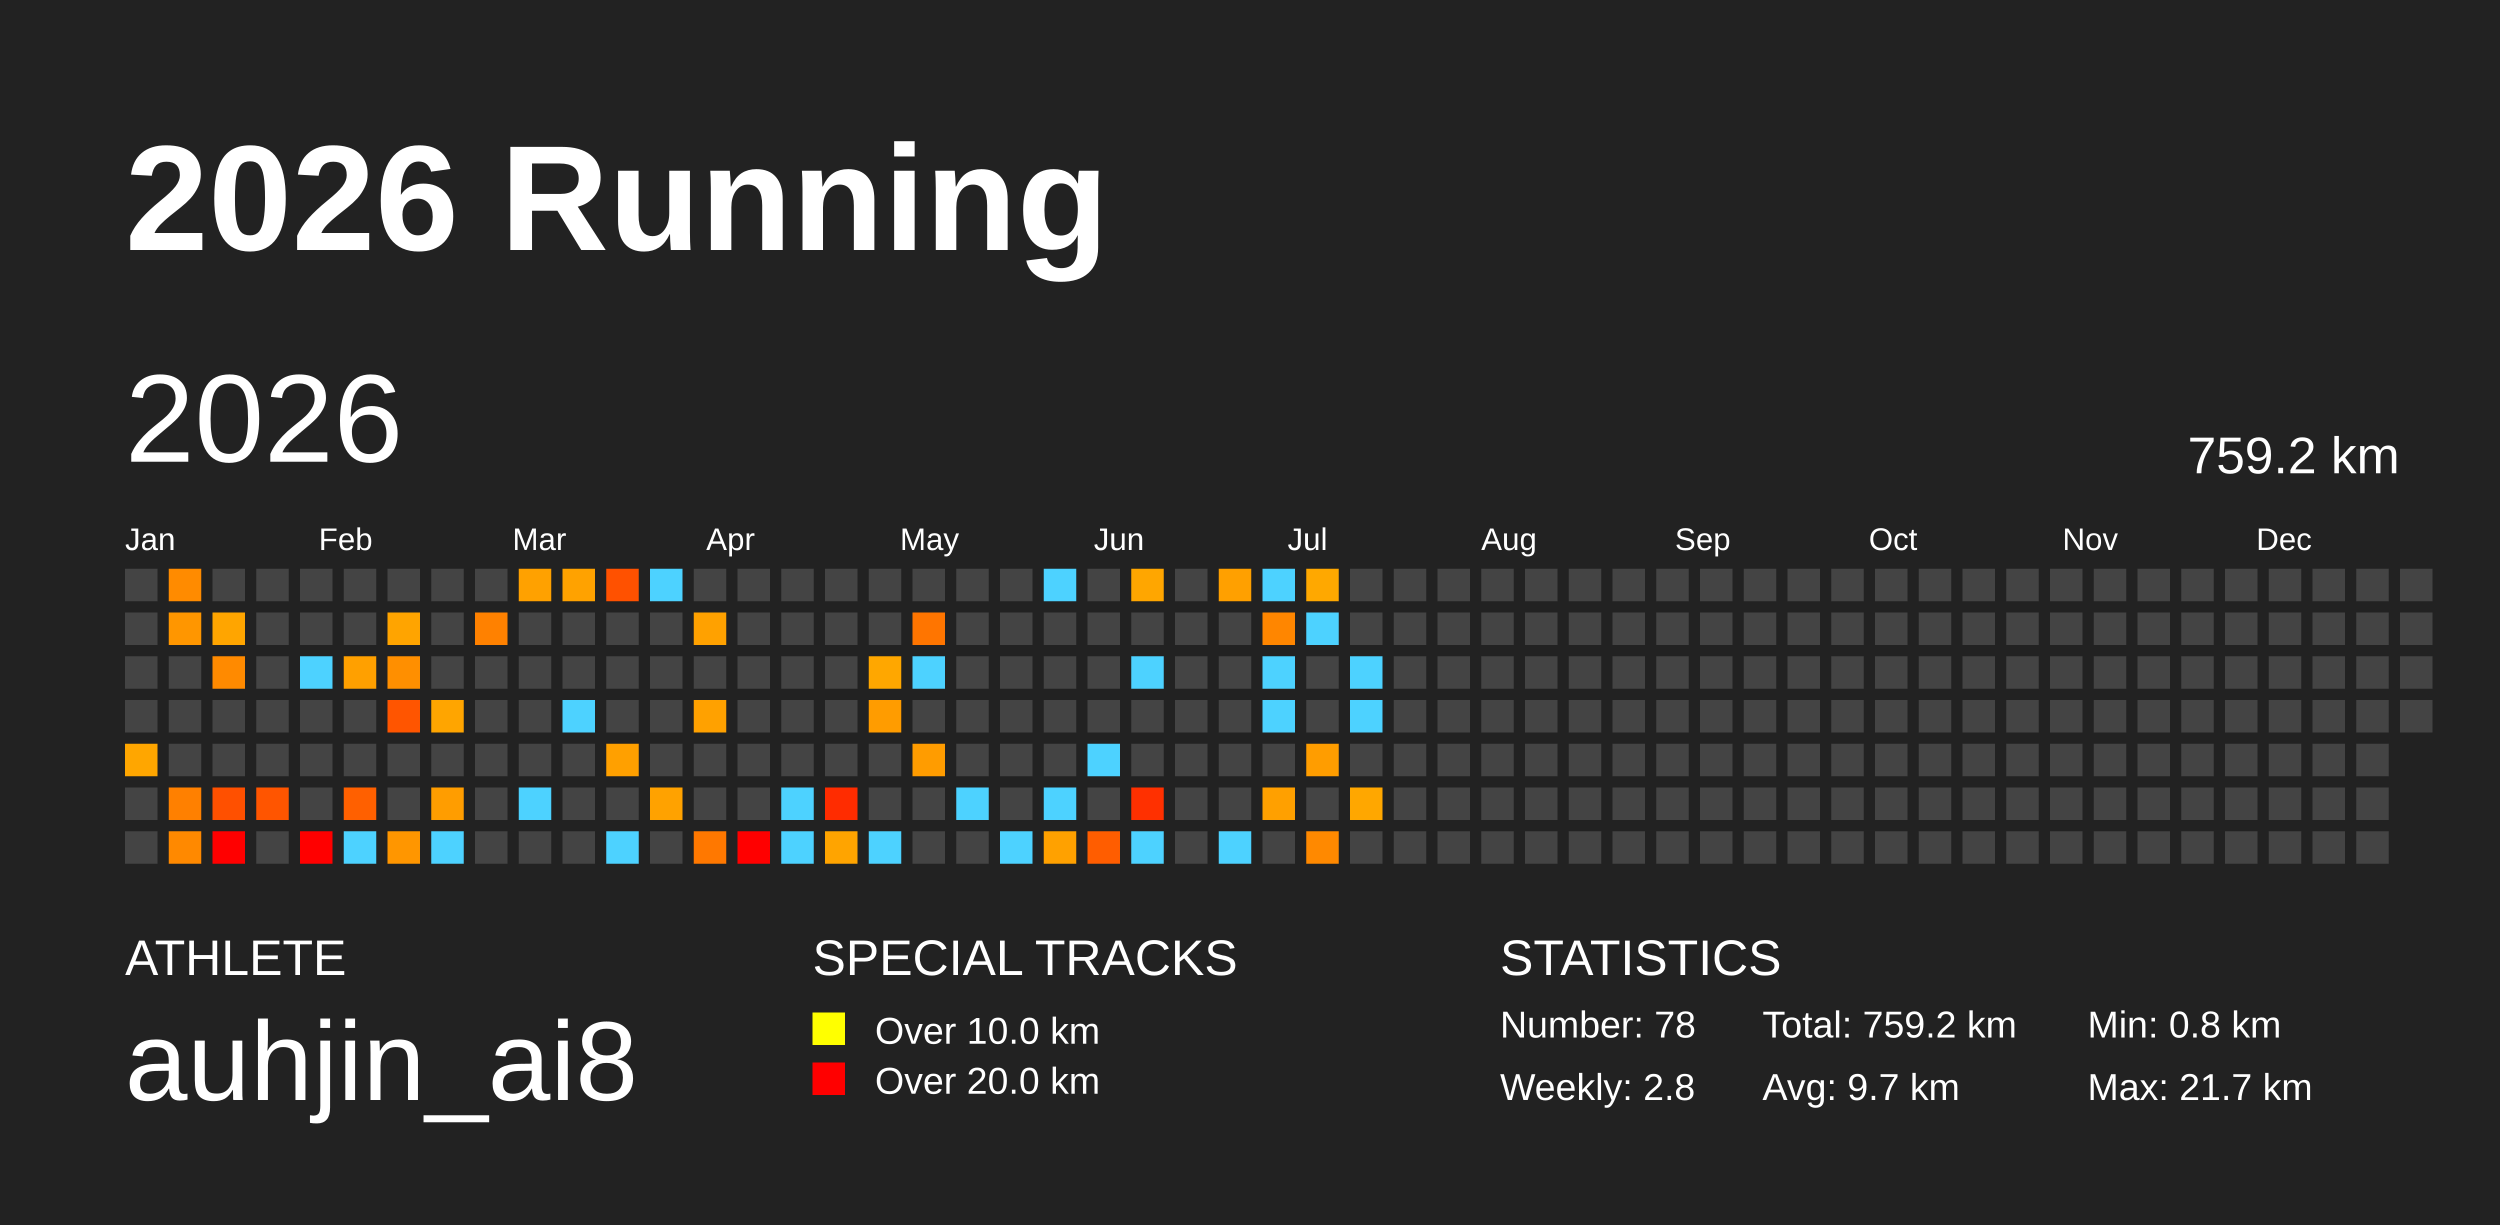
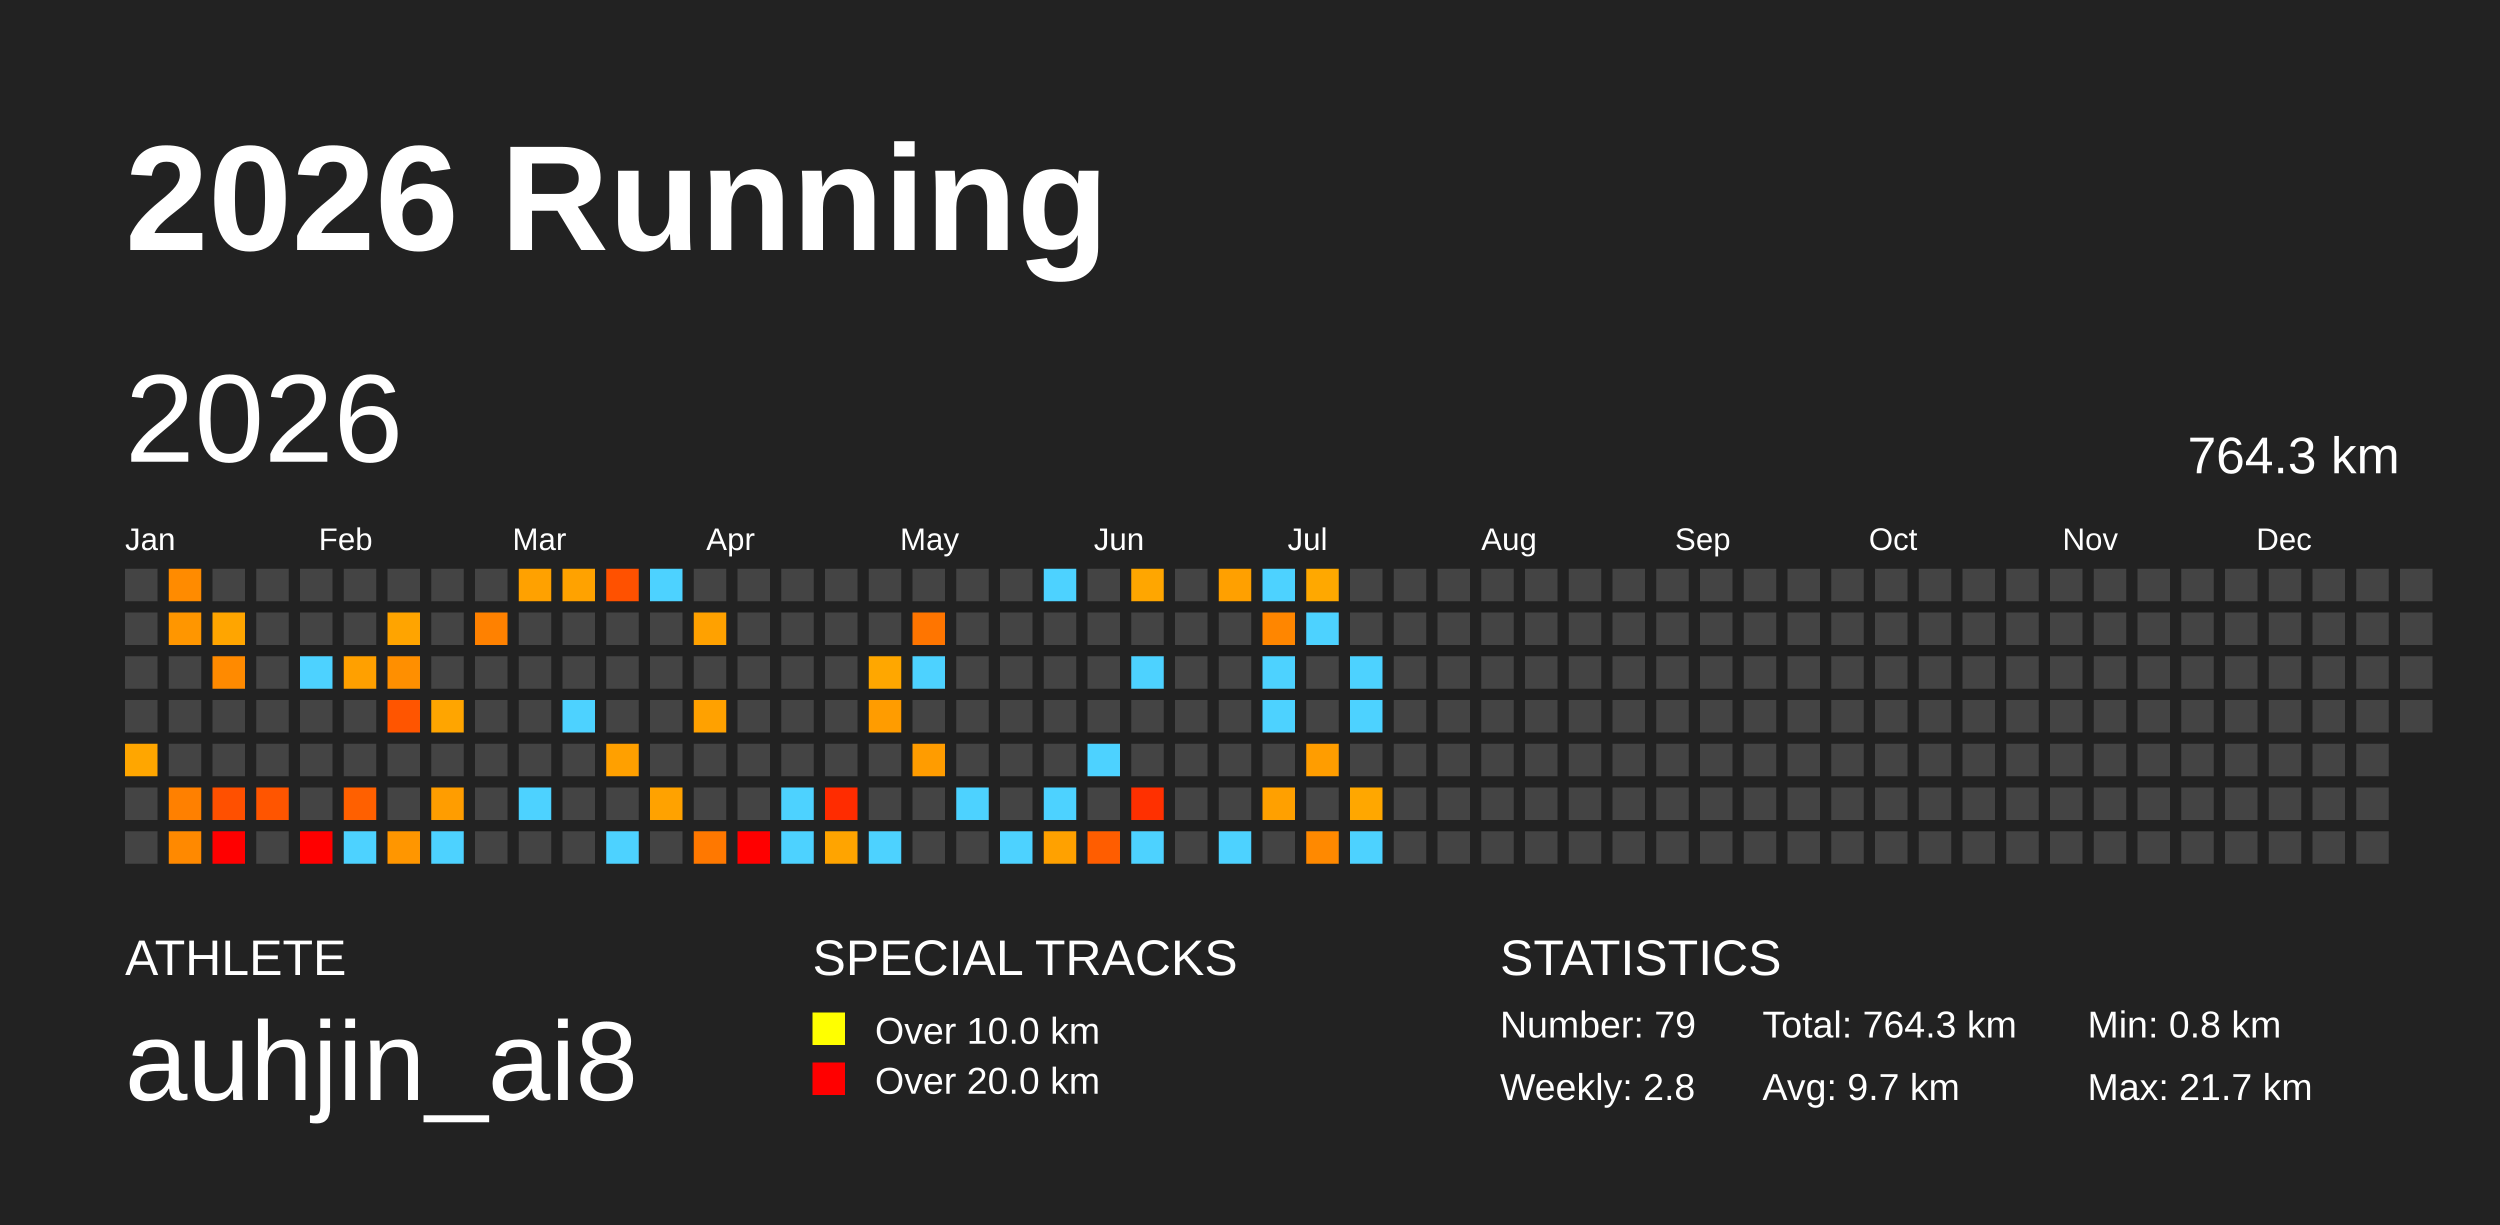
<svg xmlns="http://www.w3.org/2000/svg" baseProfile="full" height="98mm" version="1.1" viewBox="0,0,200,98" width="200mm">
  <defs />
  <rect fill="#222222" height="98" width="200" x="0" y="0" />
  <text fill="#FFFFFF" style="font-size:12px; font-family:Arial; font-weight:bold;" x="10" y="20">2026 Running</text>
  <text fill="#FFFFFF" style="font-size:4px; font-family:Arial" x="10" y="78">ATHLETE</text>
  <text fill="#FFFFFF" style="font-size:9px; font-family:Arial" x="10" y="88">auhjin_ai8</text>
  <text fill="#FFFFFF" style="font-size:4px; font-family:Arial" x="65" y="78">SPECIAL TRACKS</text>
  <rect fill="yellow" height="2.6" width="2.6" x="65" y="81" />
  <text fill="#FFFFFF" style="font-size:3px; font-family:Arial" x="70" y="83.5">Over 10.0 km</text>
  <rect fill="red" height="2.6" width="2.6" x="65" y="85" />
  <text fill="#FFFFFF" style="font-size:3px; font-family:Arial" x="70" y="87.5">Over 20.0 km</text>
  <text fill="#FFFFFF" style="font-size:4px; font-family:Arial" x="120" y="78">STATISTICS</text>
-   <text fill="#FFFFFF" style="font-size:3px; font-family:Arial" x="120" y="83">Number: 78</text>
+   <text fill="#FFFFFF" style="font-size:3px; font-family:Arial" x="120" y="83">Number: 79</text>
  <text fill="#FFFFFF" style="font-size:3px; font-family:Arial" x="120" y="88">Weekly: 2.8</text>
-   <text fill="#FFFFFF" style="font-size:3px; font-family:Arial" x="141" y="83">Total: 759.2 km</text>
+   <text fill="#FFFFFF" style="font-size:3px; font-family:Arial" x="141" y="83">Total: 764.3 km</text>
  <text fill="#FFFFFF" style="font-size:3px; font-family:Arial" x="141" y="88">Avg: 9.7 km</text>
  <text fill="#FFFFFF" style="font-size:3px; font-family:Arial" x="167" y="83">Min: 0.8 km</text>
  <text fill="#FFFFFF" style="font-size:3px; font-family:Arial" x="167" y="88">Max: 21.7 km</text>
  <text dominant-baseline="hanging" fill="#FFFFFF" style="font-size:10.0px; font-family:Arial;" x="10" y="30">2026</text>
-   <text dominant-baseline="hanging" fill="#FFFFFF" style="font-size:4.125px; font-family:Arial;" x="175" y="35">759.2 km</text>
+   <text dominant-baseline="hanging" fill="#FFFFFF" style="font-size:4.125px; font-family:Arial;" x="175" y="35">764.3 km</text>
  <text fill="#FFFFFF" style="font-size:2.5px; font-family:Arial" x="10.0" y="44">Jan</text>
  <text fill="#FFFFFF" style="font-size:2.5px; font-family:Arial" x="25.5" y="44">Feb</text>
  <text fill="#FFFFFF" style="font-size:2.5px; font-family:Arial" x="41.0" y="44">Mar</text>
  <text fill="#FFFFFF" style="font-size:2.5px; font-family:Arial" x="56.5" y="44">Apr</text>
  <text fill="#FFFFFF" style="font-size:2.5px; font-family:Arial" x="72.0" y="44">May</text>
  <text fill="#FFFFFF" style="font-size:2.5px; font-family:Arial" x="87.5" y="44">Jun</text>
  <text fill="#FFFFFF" style="font-size:2.5px; font-family:Arial" x="103.0" y="44">Jul</text>
  <text fill="#FFFFFF" style="font-size:2.5px; font-family:Arial" x="118.5" y="44">Aug</text>
  <text fill="#FFFFFF" style="font-size:2.5px; font-family:Arial" x="134.0" y="44">Sep</text>
  <text fill="#FFFFFF" style="font-size:2.5px; font-family:Arial" x="149.5" y="44">Oct</text>
  <text fill="#FFFFFF" style="font-size:2.5px; font-family:Arial" x="165.0" y="44">Nov</text>
  <text fill="#FFFFFF" style="font-size:2.5px; font-family:Arial" x="180.5" y="44">Dec</text>
  <rect fill="#444444" height="2.6" width="2.6" x="10.0" y="45.5" />
  <rect fill="#444444" height="2.6" width="2.6" x="10.0" y="49.0" />
  <rect fill="#444444" height="2.6" width="2.6" x="10.0" y="52.5" />
  <rect fill="#444444" height="2.6" width="2.6" x="10.0" y="56.0" />
  <rect fill="#ffa600" height="2.6" width="2.6" x="10.0" y="59.5" />
  <rect fill="#444444" height="2.6" width="2.6" x="10.0" y="63.0" />
  <rect fill="#444444" height="2.6" width="2.6" x="10.0" y="66.5" />
  <rect fill="#ff8b00" height="2.6" width="2.6" x="13.5" y="45.5" />
  <rect fill="#ff9600" height="2.6" width="2.6" x="13.5" y="49.0" />
  <rect fill="#444444" height="2.6" width="2.6" x="13.5" y="52.5" />
  <rect fill="#444444" height="2.6" width="2.6" x="13.5" y="56.0" />
  <rect fill="#444444" height="2.6" width="2.6" x="13.5" y="59.5" />
  <rect fill="#ff8000" height="2.6" width="2.6" x="13.5" y="63.0" />
  <rect fill="#ff8900" height="2.6" width="2.6" x="13.5" y="66.5" />
  <rect fill="#444444" height="2.6" width="2.6" x="17.0" y="45.5" />
  <rect fill="#ffa500" height="2.6" width="2.6" x="17.0" y="49.0" />
  <rect fill="#ff8a00" height="2.6" width="2.6" x="17.0" y="52.5" />
  <rect fill="#444444" height="2.6" width="2.6" x="17.0" y="56.0" />
  <rect fill="#444444" height="2.6" width="2.6" x="17.0" y="59.5" />
  <rect fill="#ff5000" height="2.6" width="2.6" x="17.0" y="63.0" />
  <rect fill="red" height="2.6" width="2.6" x="17.0" y="66.5" />
  <rect fill="#444444" height="2.6" width="2.6" x="20.5" y="45.5" />
  <rect fill="#444444" height="2.6" width="2.6" x="20.5" y="49.0" />
  <rect fill="#444444" height="2.6" width="2.6" x="20.5" y="52.5" />
  <rect fill="#444444" height="2.6" width="2.6" x="20.5" y="56.0" />
  <rect fill="#444444" height="2.6" width="2.6" x="20.5" y="59.5" />
  <rect fill="#ff5500" height="2.6" width="2.6" x="20.5" y="63.0" />
  <rect fill="#444444" height="2.6" width="2.6" x="20.5" y="66.5" />
  <rect fill="#444444" height="2.6" width="2.6" x="24.0" y="45.5" />
  <rect fill="#444444" height="2.6" width="2.6" x="24.0" y="49.0" />
  <rect fill="#4dd2ff" height="2.6" width="2.6" x="24.0" y="52.5" />
  <rect fill="#444444" height="2.6" width="2.6" x="24.0" y="56.0" />
  <rect fill="#444444" height="2.6" width="2.6" x="24.0" y="59.5" />
  <rect fill="#444444" height="2.6" width="2.6" x="24.0" y="63.0" />
  <rect fill="red" height="2.6" width="2.6" x="24.0" y="66.5" />
  <rect fill="#444444" height="2.6" width="2.6" x="27.5" y="45.5" />
  <rect fill="#444444" height="2.6" width="2.6" x="27.5" y="49.0" />
  <rect fill="#ffa000" height="2.6" width="2.6" x="27.5" y="52.5" />
  <rect fill="#444444" height="2.6" width="2.6" x="27.5" y="56.0" />
  <rect fill="#444444" height="2.6" width="2.6" x="27.5" y="59.5" />
  <rect fill="#ff6000" height="2.6" width="2.6" x="27.5" y="63.0" />
  <rect fill="#4dd2ff" height="2.6" width="2.6" x="27.5" y="66.5" />
  <rect fill="#444444" height="2.6" width="2.6" x="31.0" y="45.5" />
  <rect fill="#ffa400" height="2.6" width="2.6" x="31.0" y="49.0" />
  <rect fill="#ff8f00" height="2.6" width="2.6" x="31.0" y="52.5" />
  <rect fill="#ff5500" height="2.6" width="2.6" x="31.0" y="56.0" />
  <rect fill="#444444" height="2.6" width="2.6" x="31.0" y="59.5" />
  <rect fill="#444444" height="2.6" width="2.6" x="31.0" y="63.0" />
  <rect fill="#ff9600" height="2.6" width="2.6" x="31.0" y="66.5" />
  <rect fill="#444444" height="2.6" width="2.6" x="34.5" y="45.5" />
  <rect fill="#444444" height="2.6" width="2.6" x="34.5" y="49.0" />
  <rect fill="#444444" height="2.6" width="2.6" x="34.5" y="52.5" />
  <rect fill="#ffa500" height="2.6" width="2.6" x="34.5" y="56.0" />
  <rect fill="#444444" height="2.6" width="2.6" x="34.5" y="59.5" />
  <rect fill="#ff9d00" height="2.6" width="2.6" x="34.5" y="63.0" />
  <rect fill="#4dd2ff" height="2.6" width="2.6" x="34.5" y="66.5" />
  <rect fill="#444444" height="2.6" width="2.6" x="38.0" y="45.5" />
  <rect fill="#ff8100" height="2.6" width="2.6" x="38.0" y="49.0" />
  <rect fill="#444444" height="2.6" width="2.6" x="38.0" y="52.5" />
  <rect fill="#444444" height="2.6" width="2.6" x="38.0" y="56.0" />
  <rect fill="#444444" height="2.6" width="2.6" x="38.0" y="59.5" />
  <rect fill="#444444" height="2.6" width="2.6" x="38.0" y="63.0" />
  <rect fill="#444444" height="2.6" width="2.6" x="38.0" y="66.5" />
  <rect fill="#ffa100" height="2.6" width="2.6" x="41.5" y="45.5" />
  <rect fill="#444444" height="2.6" width="2.6" x="41.5" y="49.0" />
  <rect fill="#444444" height="2.6" width="2.6" x="41.5" y="52.5" />
  <rect fill="#444444" height="2.6" width="2.6" x="41.5" y="56.0" />
  <rect fill="#444444" height="2.6" width="2.6" x="41.5" y="59.5" />
  <rect fill="#4dd2ff" height="2.6" width="2.6" x="41.5" y="63.0" />
  <rect fill="#444444" height="2.6" width="2.6" x="41.5" y="66.5" />
  <rect fill="#ffa200" height="2.6" width="2.6" x="45.0" y="45.5" />
  <rect fill="#444444" height="2.6" width="2.6" x="45.0" y="49.0" />
  <rect fill="#444444" height="2.6" width="2.6" x="45.0" y="52.5" />
  <rect fill="#4dd2ff" height="2.6" width="2.6" x="45.0" y="56.0" />
  <rect fill="#444444" height="2.6" width="2.6" x="45.0" y="59.5" />
  <rect fill="#444444" height="2.6" width="2.6" x="45.0" y="63.0" />
  <rect fill="#444444" height="2.6" width="2.6" x="45.0" y="66.5" />
  <rect fill="#ff5100" height="2.6" width="2.6" x="48.5" y="45.5" />
  <rect fill="#444444" height="2.6" width="2.6" x="48.5" y="49.0" />
  <rect fill="#444444" height="2.6" width="2.6" x="48.5" y="52.5" />
  <rect fill="#444444" height="2.6" width="2.6" x="48.5" y="56.0" />
  <rect fill="#ffa000" height="2.6" width="2.6" x="48.5" y="59.5" />
  <rect fill="#444444" height="2.6" width="2.6" x="48.5" y="63.0" />
  <rect fill="#4dd2ff" height="2.6" width="2.6" x="48.5" y="66.5" />
  <rect fill="#4dd2ff" height="2.6" width="2.6" x="52.0" y="45.5" />
  <rect fill="#444444" height="2.6" width="2.6" x="52.0" y="49.0" />
  <rect fill="#444444" height="2.6" width="2.6" x="52.0" y="52.5" />
  <rect fill="#444444" height="2.6" width="2.6" x="52.0" y="56.0" />
  <rect fill="#444444" height="2.6" width="2.6" x="52.0" y="59.5" />
  <rect fill="#ffa200" height="2.6" width="2.6" x="52.0" y="63.0" />
  <rect fill="#444444" height="2.6" width="2.6" x="52.0" y="66.5" />
  <rect fill="#444444" height="2.6" width="2.6" x="55.5" y="45.5" />
  <rect fill="#ffa100" height="2.6" width="2.6" x="55.5" y="49.0" />
  <rect fill="#444444" height="2.6" width="2.6" x="55.5" y="52.5" />
  <rect fill="#ffa100" height="2.6" width="2.6" x="55.5" y="56.0" />
  <rect fill="#444444" height="2.6" width="2.6" x="55.5" y="59.5" />
  <rect fill="#444444" height="2.6" width="2.6" x="55.5" y="63.0" />
  <rect fill="#ff7800" height="2.6" width="2.6" x="55.5" y="66.5" />
  <rect fill="#444444" height="2.6" width="2.6" x="59.0" y="45.5" />
  <rect fill="#444444" height="2.6" width="2.6" x="59.0" y="49.0" />
  <rect fill="#444444" height="2.6" width="2.6" x="59.0" y="52.5" />
  <rect fill="#444444" height="2.6" width="2.6" x="59.0" y="56.0" />
  <rect fill="#444444" height="2.6" width="2.6" x="59.0" y="59.5" />
  <rect fill="#444444" height="2.6" width="2.6" x="59.0" y="63.0" />
  <rect fill="red" height="2.6" width="2.6" x="59.0" y="66.5" />
  <rect fill="#444444" height="2.6" width="2.6" x="62.5" y="45.5" />
  <rect fill="#444444" height="2.6" width="2.6" x="62.5" y="49.0" />
  <rect fill="#444444" height="2.6" width="2.6" x="62.5" y="52.5" />
  <rect fill="#444444" height="2.6" width="2.6" x="62.5" y="56.0" />
  <rect fill="#444444" height="2.6" width="2.6" x="62.5" y="59.5" />
  <rect fill="#4dd2ff" height="2.6" width="2.6" x="62.5" y="63.0" />
  <rect fill="#4dd2ff" height="2.6" width="2.6" x="62.5" y="66.5" />
  <rect fill="#444444" height="2.6" width="2.6" x="66.0" y="45.5" />
  <rect fill="#444444" height="2.6" width="2.6" x="66.0" y="49.0" />
  <rect fill="#444444" height="2.6" width="2.6" x="66.0" y="52.5" />
  <rect fill="#444444" height="2.6" width="2.6" x="66.0" y="56.0" />
  <rect fill="#444444" height="2.6" width="2.6" x="66.0" y="59.5" />
  <rect fill="#ff2c00" height="2.6" width="2.6" x="66.0" y="63.0" />
  <rect fill="#ffa400" height="2.6" width="2.6" x="66.0" y="66.5" />
  <rect fill="#444444" height="2.6" width="2.6" x="69.5" y="45.5" />
  <rect fill="#444444" height="2.6" width="2.6" x="69.5" y="49.0" />
  <rect fill="#ffa700" height="2.6" width="2.6" x="69.5" y="52.5" />
  <rect fill="#ff9c00" height="2.6" width="2.6" x="69.5" y="56.0" />
  <rect fill="#444444" height="2.6" width="2.6" x="69.5" y="59.5" />
  <rect fill="#444444" height="2.6" width="2.6" x="69.5" y="63.0" />
  <rect fill="#4dd2ff" height="2.6" width="2.6" x="69.5" y="66.5" />
  <rect fill="#444444" height="2.6" width="2.6" x="73.0" y="45.5" />
  <rect fill="#ff7500" height="2.6" width="2.6" x="73.0" y="49.0" />
  <rect fill="#4dd2ff" height="2.6" width="2.6" x="73.0" y="52.5" />
  <rect fill="#444444" height="2.6" width="2.6" x="73.0" y="56.0" />
  <rect fill="#ff9c00" height="2.6" width="2.6" x="73.0" y="59.5" />
  <rect fill="#444444" height="2.6" width="2.6" x="73.0" y="63.0" />
  <rect fill="#444444" height="2.6" width="2.6" x="73.0" y="66.5" />
  <rect fill="#444444" height="2.6" width="2.6" x="76.5" y="45.5" />
  <rect fill="#444444" height="2.6" width="2.6" x="76.5" y="49.0" />
  <rect fill="#444444" height="2.6" width="2.6" x="76.5" y="52.5" />
  <rect fill="#444444" height="2.6" width="2.6" x="76.5" y="56.0" />
  <rect fill="#444444" height="2.6" width="2.6" x="76.5" y="59.5" />
  <rect fill="#4dd2ff" height="2.6" width="2.6" x="76.5" y="63.0" />
  <rect fill="#444444" height="2.6" width="2.6" x="76.5" y="66.5" />
  <rect fill="#444444" height="2.6" width="2.6" x="80.0" y="45.5" />
  <rect fill="#444444" height="2.6" width="2.6" x="80.0" y="49.0" />
  <rect fill="#444444" height="2.6" width="2.6" x="80.0" y="52.5" />
  <rect fill="#444444" height="2.6" width="2.6" x="80.0" y="56.0" />
  <rect fill="#444444" height="2.6" width="2.6" x="80.0" y="59.5" />
  <rect fill="#444444" height="2.6" width="2.6" x="80.0" y="63.0" />
  <rect fill="#4dd2ff" height="2.6" width="2.6" x="80.0" y="66.5" />
  <rect fill="#4dd2ff" height="2.6" width="2.6" x="83.5" y="45.5" />
  <rect fill="#444444" height="2.6" width="2.6" x="83.5" y="49.0" />
  <rect fill="#444444" height="2.6" width="2.6" x="83.5" y="52.5" />
  <rect fill="#444444" height="2.6" width="2.6" x="83.5" y="56.0" />
  <rect fill="#444444" height="2.6" width="2.6" x="83.5" y="59.5" />
  <rect fill="#4dd2ff" height="2.6" width="2.6" x="83.5" y="63.0" />
  <rect fill="#ffa100" height="2.6" width="2.6" x="83.5" y="66.5" />
  <rect fill="#444444" height="2.6" width="2.6" x="87.0" y="45.5" />
  <rect fill="#444444" height="2.6" width="2.6" x="87.0" y="49.0" />
  <rect fill="#444444" height="2.6" width="2.6" x="87.0" y="52.5" />
  <rect fill="#444444" height="2.6" width="2.6" x="87.0" y="56.0" />
  <rect fill="#4dd2ff" height="2.6" width="2.6" x="87.0" y="59.5" />
  <rect fill="#444444" height="2.6" width="2.6" x="87.0" y="63.0" />
  <rect fill="#ff5d00" height="2.6" width="2.6" x="87.0" y="66.5" />
  <rect fill="#ffa600" height="2.6" width="2.6" x="90.5" y="45.5" />
  <rect fill="#444444" height="2.6" width="2.6" x="90.5" y="49.0" />
  <rect fill="#4dd2ff" height="2.6" width="2.6" x="90.5" y="52.5" />
  <rect fill="#444444" height="2.6" width="2.6" x="90.5" y="56.0" />
  <rect fill="#444444" height="2.6" width="2.6" x="90.5" y="59.5" />
  <rect fill="#ff3000" height="2.6" width="2.6" x="90.5" y="63.0" />
  <rect fill="#4dd2ff" height="2.6" width="2.6" x="90.5" y="66.5" />
  <rect fill="#444444" height="2.6" width="2.6" x="94.0" y="45.5" />
  <rect fill="#444444" height="2.6" width="2.6" x="94.0" y="49.0" />
  <rect fill="#444444" height="2.6" width="2.6" x="94.0" y="52.5" />
  <rect fill="#444444" height="2.6" width="2.6" x="94.0" y="56.0" />
  <rect fill="#444444" height="2.6" width="2.6" x="94.0" y="59.5" />
  <rect fill="#444444" height="2.6" width="2.6" x="94.0" y="63.0" />
  <rect fill="#444444" height="2.6" width="2.6" x="94.0" y="66.5" />
  <rect fill="#ffa000" height="2.6" width="2.6" x="97.5" y="45.5" />
  <rect fill="#444444" height="2.6" width="2.6" x="97.5" y="49.0" />
  <rect fill="#444444" height="2.6" width="2.6" x="97.5" y="52.5" />
  <rect fill="#444444" height="2.6" width="2.6" x="97.5" y="56.0" />
  <rect fill="#444444" height="2.6" width="2.6" x="97.5" y="59.5" />
  <rect fill="#444444" height="2.6" width="2.6" x="97.5" y="63.0" />
  <rect fill="#4dd2ff" height="2.6" width="2.6" x="97.5" y="66.5" />
  <rect fill="#4dd2ff" height="2.6" width="2.6" x="101.0" y="45.5" />
  <rect fill="#ff8600" height="2.6" width="2.6" x="101.0" y="49.0" />
  <rect fill="#4dd2ff" height="2.6" width="2.6" x="101.0" y="52.5" />
  <rect fill="#4dd2ff" height="2.6" width="2.6" x="101.0" y="56.0" />
  <rect fill="#444444" height="2.6" width="2.6" x="101.0" y="59.5" />
  <rect fill="#ffa000" height="2.6" width="2.6" x="101.0" y="63.0" />
  <rect fill="#444444" height="2.6" width="2.6" x="101.0" y="66.5" />
  <rect fill="#ffa800" height="2.6" width="2.6" x="104.5" y="45.5" />
  <rect fill="#4dd2ff" height="2.6" width="2.6" x="104.5" y="49.0" />
  <rect fill="#444444" height="2.6" width="2.6" x="104.5" y="52.5" />
  <rect fill="#444444" height="2.6" width="2.6" x="104.5" y="56.0" />
  <rect fill="#ff9d00" height="2.6" width="2.6" x="104.5" y="59.5" />
  <rect fill="#444444" height="2.6" width="2.6" x="104.5" y="63.0" />
  <rect fill="#ff8900" height="2.6" width="2.6" x="104.5" y="66.5" />
  <rect fill="#444444" height="2.6" width="2.6" x="108.0" y="45.5" />
  <rect fill="#444444" height="2.6" width="2.6" x="108.0" y="49.0" />
  <rect fill="#4dd2ff" height="2.6" width="2.6" x="108.0" y="52.5" />
  <rect fill="#4dd2ff" height="2.6" width="2.6" x="108.0" y="56.0" />
  <rect fill="#444444" height="2.6" width="2.6" x="108.0" y="59.5" />
  <rect fill="#ffa700" height="2.6" width="2.6" x="108.0" y="63.0" />
-   <rect fill="#444444" height="2.6" width="2.6" x="108.0" y="66.5" />
+   <rect fill="#4dd2ff" height="2.6" width="2.6" x="108.0" y="66.5" />
  <rect fill="#444444" height="2.6" width="2.6" x="111.5" y="45.5" />
  <rect fill="#444444" height="2.6" width="2.6" x="111.5" y="49.0" />
  <rect fill="#444444" height="2.6" width="2.6" x="111.5" y="52.5" />
  <rect fill="#444444" height="2.6" width="2.6" x="111.5" y="56.0" />
  <rect fill="#444444" height="2.6" width="2.6" x="111.5" y="59.5" />
  <rect fill="#444444" height="2.6" width="2.6" x="111.5" y="63.0" />
  <rect fill="#444444" height="2.6" width="2.6" x="111.5" y="66.5" />
  <rect fill="#444444" height="2.6" width="2.6" x="115.0" y="45.5" />
  <rect fill="#444444" height="2.6" width="2.6" x="115.0" y="49.0" />
  <rect fill="#444444" height="2.6" width="2.6" x="115.0" y="52.5" />
  <rect fill="#444444" height="2.6" width="2.6" x="115.0" y="56.0" />
  <rect fill="#444444" height="2.6" width="2.6" x="115.0" y="59.5" />
  <rect fill="#444444" height="2.6" width="2.6" x="115.0" y="63.0" />
  <rect fill="#444444" height="2.6" width="2.6" x="115.0" y="66.5" />
  <rect fill="#444444" height="2.6" width="2.6" x="118.5" y="45.5" />
  <rect fill="#444444" height="2.6" width="2.6" x="118.5" y="49.0" />
  <rect fill="#444444" height="2.6" width="2.6" x="118.5" y="52.5" />
  <rect fill="#444444" height="2.6" width="2.6" x="118.5" y="56.0" />
  <rect fill="#444444" height="2.6" width="2.6" x="118.5" y="59.5" />
  <rect fill="#444444" height="2.6" width="2.6" x="118.5" y="63.0" />
  <rect fill="#444444" height="2.6" width="2.6" x="118.5" y="66.5" />
  <rect fill="#444444" height="2.6" width="2.6" x="122.0" y="45.5" />
  <rect fill="#444444" height="2.6" width="2.6" x="122.0" y="49.0" />
  <rect fill="#444444" height="2.6" width="2.6" x="122.0" y="52.5" />
  <rect fill="#444444" height="2.6" width="2.6" x="122.0" y="56.0" />
  <rect fill="#444444" height="2.6" width="2.6" x="122.0" y="59.5" />
  <rect fill="#444444" height="2.6" width="2.6" x="122.0" y="63.0" />
  <rect fill="#444444" height="2.6" width="2.6" x="122.0" y="66.5" />
  <rect fill="#444444" height="2.6" width="2.6" x="125.5" y="45.5" />
  <rect fill="#444444" height="2.6" width="2.6" x="125.5" y="49.0" />
  <rect fill="#444444" height="2.6" width="2.6" x="125.5" y="52.5" />
  <rect fill="#444444" height="2.6" width="2.6" x="125.5" y="56.0" />
  <rect fill="#444444" height="2.6" width="2.6" x="125.5" y="59.5" />
  <rect fill="#444444" height="2.6" width="2.6" x="125.5" y="63.0" />
  <rect fill="#444444" height="2.6" width="2.6" x="125.5" y="66.5" />
  <rect fill="#444444" height="2.6" width="2.6" x="129.0" y="45.5" />
  <rect fill="#444444" height="2.6" width="2.6" x="129.0" y="49.0" />
  <rect fill="#444444" height="2.6" width="2.6" x="129.0" y="52.5" />
  <rect fill="#444444" height="2.6" width="2.6" x="129.0" y="56.0" />
  <rect fill="#444444" height="2.6" width="2.6" x="129.0" y="59.5" />
  <rect fill="#444444" height="2.6" width="2.6" x="129.0" y="63.0" />
  <rect fill="#444444" height="2.6" width="2.6" x="129.0" y="66.5" />
  <rect fill="#444444" height="2.6" width="2.6" x="132.5" y="45.5" />
  <rect fill="#444444" height="2.6" width="2.6" x="132.5" y="49.0" />
  <rect fill="#444444" height="2.6" width="2.6" x="132.5" y="52.5" />
  <rect fill="#444444" height="2.6" width="2.6" x="132.5" y="56.0" />
  <rect fill="#444444" height="2.6" width="2.6" x="132.5" y="59.5" />
  <rect fill="#444444" height="2.6" width="2.6" x="132.5" y="63.0" />
  <rect fill="#444444" height="2.6" width="2.6" x="132.5" y="66.5" />
  <rect fill="#444444" height="2.6" width="2.6" x="136.0" y="45.5" />
  <rect fill="#444444" height="2.6" width="2.6" x="136.0" y="49.0" />
  <rect fill="#444444" height="2.6" width="2.6" x="136.0" y="52.5" />
  <rect fill="#444444" height="2.6" width="2.6" x="136.0" y="56.0" />
  <rect fill="#444444" height="2.6" width="2.6" x="136.0" y="59.5" />
  <rect fill="#444444" height="2.6" width="2.6" x="136.0" y="63.0" />
  <rect fill="#444444" height="2.6" width="2.6" x="136.0" y="66.5" />
  <rect fill="#444444" height="2.6" width="2.6" x="139.5" y="45.5" />
  <rect fill="#444444" height="2.6" width="2.6" x="139.5" y="49.0" />
  <rect fill="#444444" height="2.6" width="2.6" x="139.5" y="52.5" />
  <rect fill="#444444" height="2.6" width="2.6" x="139.5" y="56.0" />
  <rect fill="#444444" height="2.6" width="2.6" x="139.5" y="59.5" />
  <rect fill="#444444" height="2.6" width="2.6" x="139.5" y="63.0" />
  <rect fill="#444444" height="2.6" width="2.6" x="139.5" y="66.5" />
  <rect fill="#444444" height="2.6" width="2.6" x="143.0" y="45.5" />
  <rect fill="#444444" height="2.6" width="2.6" x="143.0" y="49.0" />
  <rect fill="#444444" height="2.6" width="2.6" x="143.0" y="52.5" />
  <rect fill="#444444" height="2.6" width="2.6" x="143.0" y="56.0" />
  <rect fill="#444444" height="2.6" width="2.6" x="143.0" y="59.5" />
  <rect fill="#444444" height="2.6" width="2.6" x="143.0" y="63.0" />
  <rect fill="#444444" height="2.6" width="2.6" x="143.0" y="66.5" />
  <rect fill="#444444" height="2.6" width="2.6" x="146.5" y="45.5" />
  <rect fill="#444444" height="2.6" width="2.6" x="146.5" y="49.0" />
  <rect fill="#444444" height="2.6" width="2.6" x="146.5" y="52.5" />
  <rect fill="#444444" height="2.6" width="2.6" x="146.5" y="56.0" />
  <rect fill="#444444" height="2.6" width="2.6" x="146.5" y="59.5" />
  <rect fill="#444444" height="2.6" width="2.6" x="146.5" y="63.0" />
  <rect fill="#444444" height="2.6" width="2.6" x="146.5" y="66.5" />
  <rect fill="#444444" height="2.6" width="2.6" x="150.0" y="45.5" />
  <rect fill="#444444" height="2.6" width="2.6" x="150.0" y="49.0" />
  <rect fill="#444444" height="2.6" width="2.6" x="150.0" y="52.5" />
  <rect fill="#444444" height="2.6" width="2.6" x="150.0" y="56.0" />
  <rect fill="#444444" height="2.6" width="2.6" x="150.0" y="59.5" />
  <rect fill="#444444" height="2.6" width="2.6" x="150.0" y="63.0" />
  <rect fill="#444444" height="2.6" width="2.6" x="150.0" y="66.5" />
  <rect fill="#444444" height="2.6" width="2.6" x="153.5" y="45.5" />
  <rect fill="#444444" height="2.6" width="2.6" x="153.5" y="49.0" />
  <rect fill="#444444" height="2.6" width="2.6" x="153.5" y="52.5" />
  <rect fill="#444444" height="2.6" width="2.6" x="153.5" y="56.0" />
  <rect fill="#444444" height="2.6" width="2.6" x="153.5" y="59.5" />
  <rect fill="#444444" height="2.6" width="2.6" x="153.5" y="63.0" />
  <rect fill="#444444" height="2.6" width="2.6" x="153.5" y="66.5" />
  <rect fill="#444444" height="2.6" width="2.6" x="157.0" y="45.5" />
  <rect fill="#444444" height="2.6" width="2.6" x="157.0" y="49.0" />
  <rect fill="#444444" height="2.6" width="2.6" x="157.0" y="52.5" />
  <rect fill="#444444" height="2.6" width="2.6" x="157.0" y="56.0" />
  <rect fill="#444444" height="2.6" width="2.6" x="157.0" y="59.5" />
  <rect fill="#444444" height="2.6" width="2.6" x="157.0" y="63.0" />
  <rect fill="#444444" height="2.6" width="2.6" x="157.0" y="66.5" />
  <rect fill="#444444" height="2.6" width="2.6" x="160.5" y="45.5" />
  <rect fill="#444444" height="2.6" width="2.6" x="160.5" y="49.0" />
  <rect fill="#444444" height="2.6" width="2.6" x="160.5" y="52.5" />
  <rect fill="#444444" height="2.6" width="2.6" x="160.5" y="56.0" />
  <rect fill="#444444" height="2.6" width="2.6" x="160.5" y="59.5" />
  <rect fill="#444444" height="2.6" width="2.6" x="160.5" y="63.0" />
  <rect fill="#444444" height="2.6" width="2.6" x="160.5" y="66.5" />
  <rect fill="#444444" height="2.6" width="2.6" x="164.0" y="45.5" />
  <rect fill="#444444" height="2.6" width="2.6" x="164.0" y="49.0" />
  <rect fill="#444444" height="2.6" width="2.6" x="164.0" y="52.5" />
  <rect fill="#444444" height="2.6" width="2.6" x="164.0" y="56.0" />
  <rect fill="#444444" height="2.6" width="2.6" x="164.0" y="59.5" />
  <rect fill="#444444" height="2.6" width="2.6" x="164.0" y="63.0" />
  <rect fill="#444444" height="2.6" width="2.6" x="164.0" y="66.5" />
  <rect fill="#444444" height="2.6" width="2.6" x="167.5" y="45.5" />
  <rect fill="#444444" height="2.6" width="2.6" x="167.5" y="49.0" />
  <rect fill="#444444" height="2.6" width="2.6" x="167.5" y="52.5" />
  <rect fill="#444444" height="2.6" width="2.6" x="167.5" y="56.0" />
  <rect fill="#444444" height="2.6" width="2.6" x="167.5" y="59.5" />
  <rect fill="#444444" height="2.6" width="2.6" x="167.5" y="63.0" />
  <rect fill="#444444" height="2.6" width="2.6" x="167.5" y="66.5" />
  <rect fill="#444444" height="2.6" width="2.6" x="171.0" y="45.5" />
  <rect fill="#444444" height="2.6" width="2.6" x="171.0" y="49.0" />
  <rect fill="#444444" height="2.6" width="2.6" x="171.0" y="52.5" />
  <rect fill="#444444" height="2.6" width="2.6" x="171.0" y="56.0" />
  <rect fill="#444444" height="2.6" width="2.6" x="171.0" y="59.5" />
  <rect fill="#444444" height="2.6" width="2.6" x="171.0" y="63.0" />
  <rect fill="#444444" height="2.6" width="2.6" x="171.0" y="66.5" />
  <rect fill="#444444" height="2.6" width="2.6" x="174.5" y="45.5" />
  <rect fill="#444444" height="2.6" width="2.6" x="174.5" y="49.0" />
  <rect fill="#444444" height="2.6" width="2.6" x="174.5" y="52.5" />
  <rect fill="#444444" height="2.6" width="2.6" x="174.5" y="56.0" />
  <rect fill="#444444" height="2.6" width="2.6" x="174.5" y="59.5" />
  <rect fill="#444444" height="2.6" width="2.6" x="174.5" y="63.0" />
  <rect fill="#444444" height="2.6" width="2.6" x="174.5" y="66.5" />
  <rect fill="#444444" height="2.6" width="2.6" x="178.0" y="45.5" />
  <rect fill="#444444" height="2.6" width="2.6" x="178.0" y="49.0" />
  <rect fill="#444444" height="2.6" width="2.6" x="178.0" y="52.5" />
  <rect fill="#444444" height="2.6" width="2.6" x="178.0" y="56.0" />
  <rect fill="#444444" height="2.6" width="2.6" x="178.0" y="59.5" />
  <rect fill="#444444" height="2.6" width="2.6" x="178.0" y="63.0" />
  <rect fill="#444444" height="2.6" width="2.6" x="178.0" y="66.5" />
  <rect fill="#444444" height="2.6" width="2.6" x="181.5" y="45.5" />
  <rect fill="#444444" height="2.6" width="2.6" x="181.5" y="49.0" />
  <rect fill="#444444" height="2.6" width="2.6" x="181.5" y="52.5" />
  <rect fill="#444444" height="2.6" width="2.6" x="181.5" y="56.0" />
  <rect fill="#444444" height="2.6" width="2.6" x="181.5" y="59.5" />
  <rect fill="#444444" height="2.6" width="2.6" x="181.5" y="63.0" />
  <rect fill="#444444" height="2.6" width="2.6" x="181.5" y="66.5" />
  <rect fill="#444444" height="2.6" width="2.6" x="185.0" y="45.5" />
  <rect fill="#444444" height="2.6" width="2.6" x="185.0" y="49.0" />
  <rect fill="#444444" height="2.6" width="2.6" x="185.0" y="52.5" />
  <rect fill="#444444" height="2.6" width="2.6" x="185.0" y="56.0" />
  <rect fill="#444444" height="2.6" width="2.6" x="185.0" y="59.5" />
  <rect fill="#444444" height="2.6" width="2.6" x="185.0" y="63.0" />
  <rect fill="#444444" height="2.6" width="2.6" x="185.0" y="66.5" />
  <rect fill="#444444" height="2.6" width="2.6" x="188.5" y="45.5" />
  <rect fill="#444444" height="2.6" width="2.6" x="188.5" y="49.0" />
  <rect fill="#444444" height="2.6" width="2.6" x="188.5" y="52.5" />
  <rect fill="#444444" height="2.6" width="2.6" x="188.5" y="56.0" />
  <rect fill="#444444" height="2.6" width="2.6" x="188.5" y="59.5" />
  <rect fill="#444444" height="2.6" width="2.6" x="188.5" y="63.0" />
  <rect fill="#444444" height="2.6" width="2.6" x="188.5" y="66.5" />
  <rect fill="#444444" height="2.6" width="2.6" x="192.0" y="45.5" />
  <rect fill="#444444" height="2.6" width="2.6" x="192.0" y="49.0" />
  <rect fill="#444444" height="2.6" width="2.6" x="192.0" y="52.5" />
  <rect fill="#444444" height="2.6" width="2.6" x="192.0" y="56.0" />
</svg>
